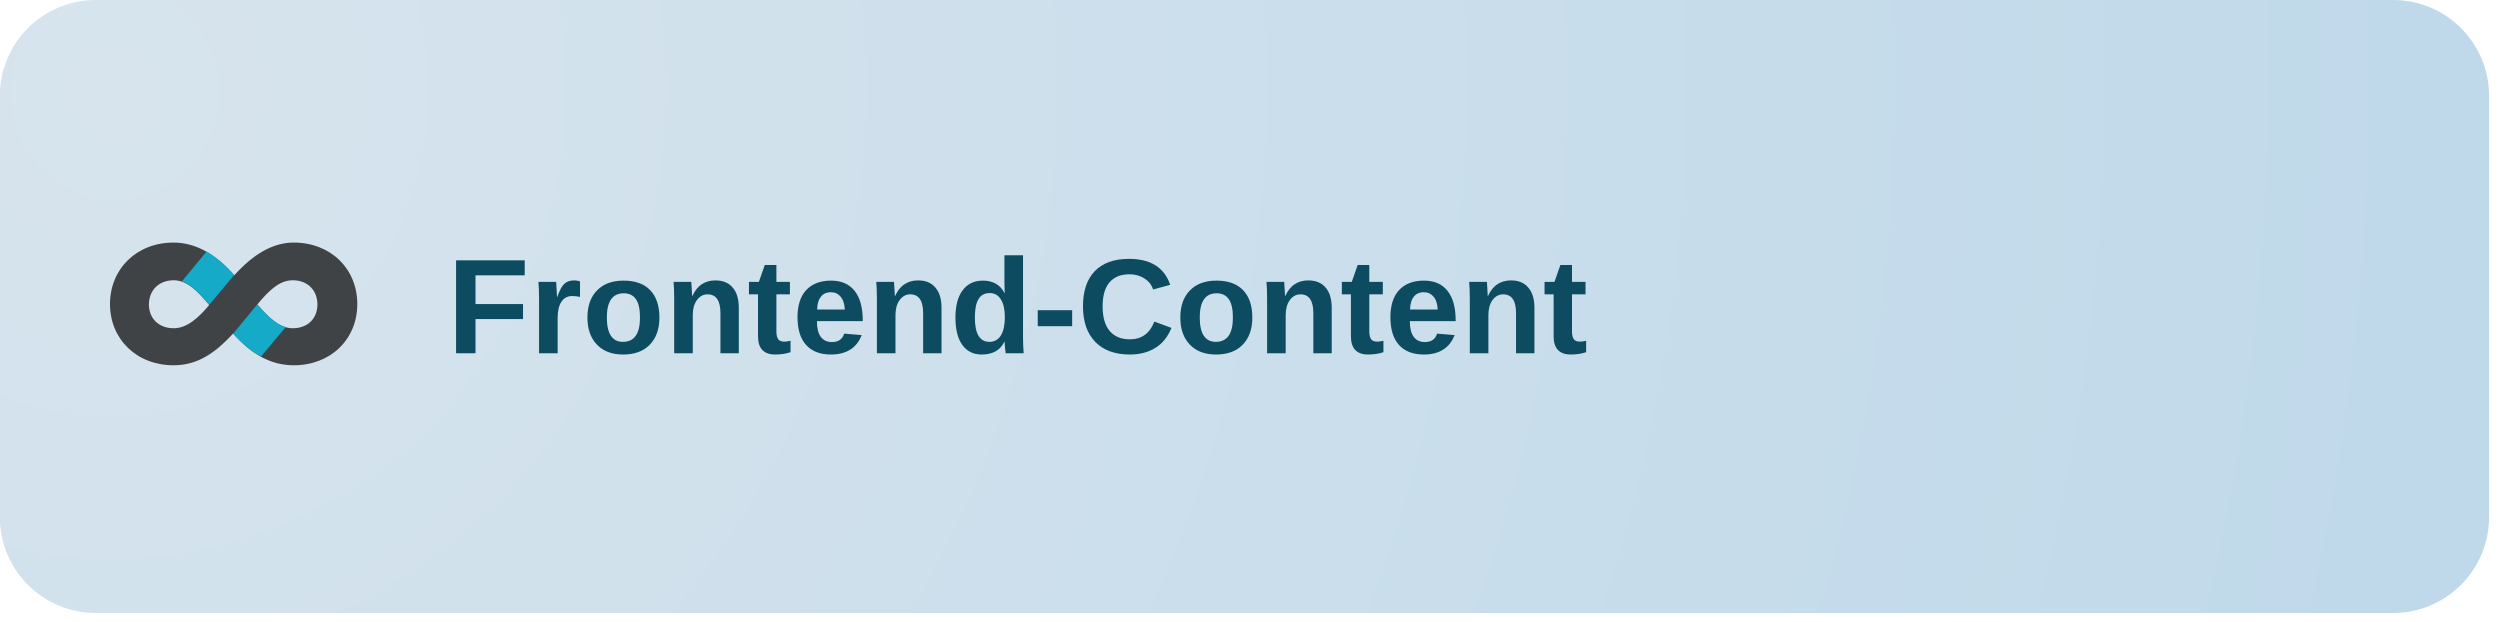
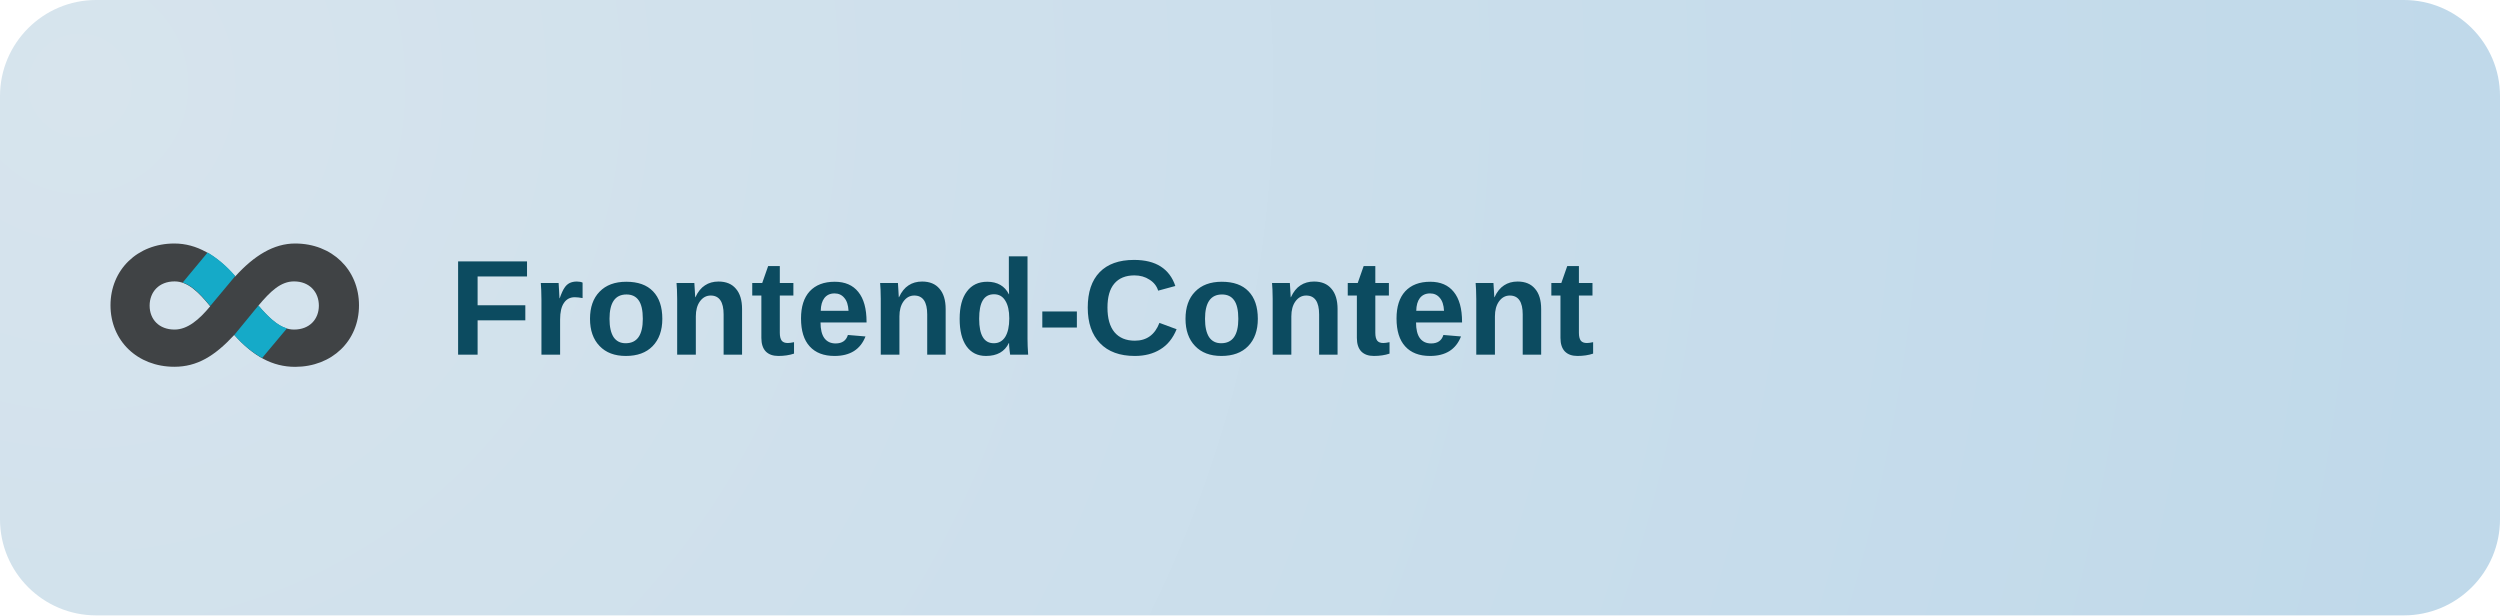
- <svg xmlns="http://www.w3.org/2000/svg" width="100%" height="100%" viewBox="0 0 185 46" version="1.1" xml:space="preserve" style="fill-rule:evenodd;clip-rule:evenodd;stroke-linejoin:round;stroke-miterlimit:2;">
-   <g>
-     <path d="M184.19,7.09l0,31.18c0,3.91 -3.18,7.09 -7.09,7.09l-170.02,0c-3.91,0 -7.09,-3.18 -7.09,-7.09l0,-31.18c0,-3.91 3.18,-7.09 7.09,-7.09l170.02,0c3.91,0 7.09,3.18 7.09,7.09Z" style="fill:url(#_Radial1);" />
-     <rect id="Artboard1" x="5.27" y="14.54" width="24.69" height="16.21" style="fill:none;" />
-     <g id="katman-1">
-       <path d="M21.66,24.29c-0.96,0 -1.76,-0.76 -2.62,-1.76c0.88,-1.05 1.64,-1.79 2.62,-1.79c1.15,0 1.83,0.79 1.83,1.79c0,1 -0.68,1.76 -1.83,1.76m-8.8,0c-1.15,0 -1.84,-0.76 -1.84,-1.76c0,-1 0.69,-1.79 1.84,-1.79c0.97,0 1.76,0.78 2.62,1.83c-0.81,0.98 -1.67,1.72 -2.62,1.72Zm8.88,-6.34c-1.57,0 -3.02,0.88 -4.41,2.43c-1.37,-1.57 -2.84,-2.43 -4.49,-2.43c-2.72,0 -4.7,1.94 -4.7,4.55c0,2.61 1.98,4.53 4.7,4.53c1.67,0 2.97,-0.78 4.41,-2.35c1.4,1.57 2.82,2.35 4.49,2.35c2.72,-0 4.7,-1.91 4.7,-4.53c0,-2.62 -1.98,-4.55 -4.7,-4.55Z" style="fill:#404345;fill-rule:nonzero;" />
-       <path d="M19.31,26.39l1.83,-2.18c-0.73,-0.22 -1.4,-0.87 -2.1,-1.69l-1.78,2.17c0.58,0.68 1.28,1.25 2.05,1.7" style="fill:#15aac8;fill-rule:nonzero;" />
-       <path d="M17.33,20.35c-0.58,-0.69 -1.27,-1.27 -2.04,-1.74l-1.83,2.21c0.7,0.24 1.31,0.87 1.97,1.67l0.07,0.05l1.83,-2.19Z" style="fill:#15aac8;fill-rule:nonzero;" />
+ <svg xmlns="http://www.w3.org/2000/svg" width="100%" height="100%" viewBox="0 0 65 16" version="1.1" xml:space="preserve" style="fill-rule:evenodd;clip-rule:evenodd;stroke-linejoin:round;stroke-miterlimit:2;">
+   <g transform="matrix(0.352893,0,0,0.352773,0.000353,0)">
+     <g>
+       <path d="M184.191,7.087l0,31.181c0,3.911 -3.175,7.087 -7.087,7.087l-170.018,0c-3.911,0 -7.087,-3.175 -7.087,-7.087l0,-31.181c0,-3.911 3.175,-7.087 7.087,-7.087l170.018,0c3.911,0 7.087,3.175 7.087,7.087Z" style="fill:url(#_Radial1);" />
+       <rect id="Artboard1" x="5.27" y="14.538" width="24.69" height="16.211" style="fill:none;" />
+       <g id="katman-1">
+         <path d="M21.66,24.29c-0.956,0 -1.764,-0.759 -2.623,-1.764c0.883,-1.053 1.643,-1.786 2.623,-1.786c1.152,0 1.832,0.791 1.832,1.786c0,0.995 -0.68,1.764 -1.832,1.764m-8.798,0c-1.152,0 -1.839,-0.759 -1.839,-1.764c0,-1.004 0.687,-1.786 1.839,-1.786c0.971,0 1.764,0.781 2.623,1.834c-0.81,0.98 -1.667,1.715 -2.623,1.715Zm8.882,-6.343c-1.57,0 -3.016,0.883 -4.414,2.426c-1.373,-1.567 -2.843,-2.426 -4.486,-2.426c-2.72,0 -4.704,1.941 -4.704,4.555c0,2.613 1.984,4.53 4.704,4.53c1.672,0 2.968,-0.784 4.414,-2.346c1.397,1.567 2.819,2.351 4.486,2.351c2.72,-0.005 4.705,-1.914 4.705,-4.535c0,-2.621 -1.985,-4.555 -4.704,-4.555Z" style="fill:#404345;fill-rule:nonzero;" />
+         <path d="M19.309,26.387l1.829,-2.184c-0.728,-0.219 -1.4,-0.874 -2.097,-1.687l-1.781,2.172c0.583,0.676 1.275,1.251 2.048,1.699" style="fill:#15aac8;fill-rule:nonzero;" />
+         <path d="M17.332,20.346c-0.579,-0.686 -1.267,-1.273 -2.036,-1.737l-1.832,2.208c0.697,0.242 1.313,0.868 1.968,1.667l0.073,0.051l1.827,-2.189Z" style="fill:#15aac8;fill-rule:nonzero;" />
+       </g>
+       <g transform="matrix(10,0,0,10,117.5043,26.1391)" />
+       <text x="33.08px" y="26.139px" style="font-family:'Arial-BoldMT', 'Arial', sans-serif;font-weight:700;font-size:10px;fill:#0c4b60;">Frontend-Content</text>
    </g>
-     <g transform="matrix(10,0,0,10,117.5043,26.1391)" />
-     <text x="33.08px" y="26.14px" style="font-family:'Arial-BoldMT', 'Arial', sans-serif;font-weight:700;font-size:10px;fill:#0c4b60;">Frontend-Content</text>
  </g>
  <defs>
    <radialGradient id="_Radial1" cx="0" cy="0" r="1" gradientUnits="userSpaceOnUse" gradientTransform="matrix(169.6067,33.53325,-32.69811,173.9387,7.527622,5.548052)">
      <stop offset="0" style="stop-color:#d7e4ed;stop-opacity:1" />
      <stop offset="1" style="stop-color:#c0d9ea;stop-opacity:1" />
    </radialGradient>
  </defs>
</svg>
